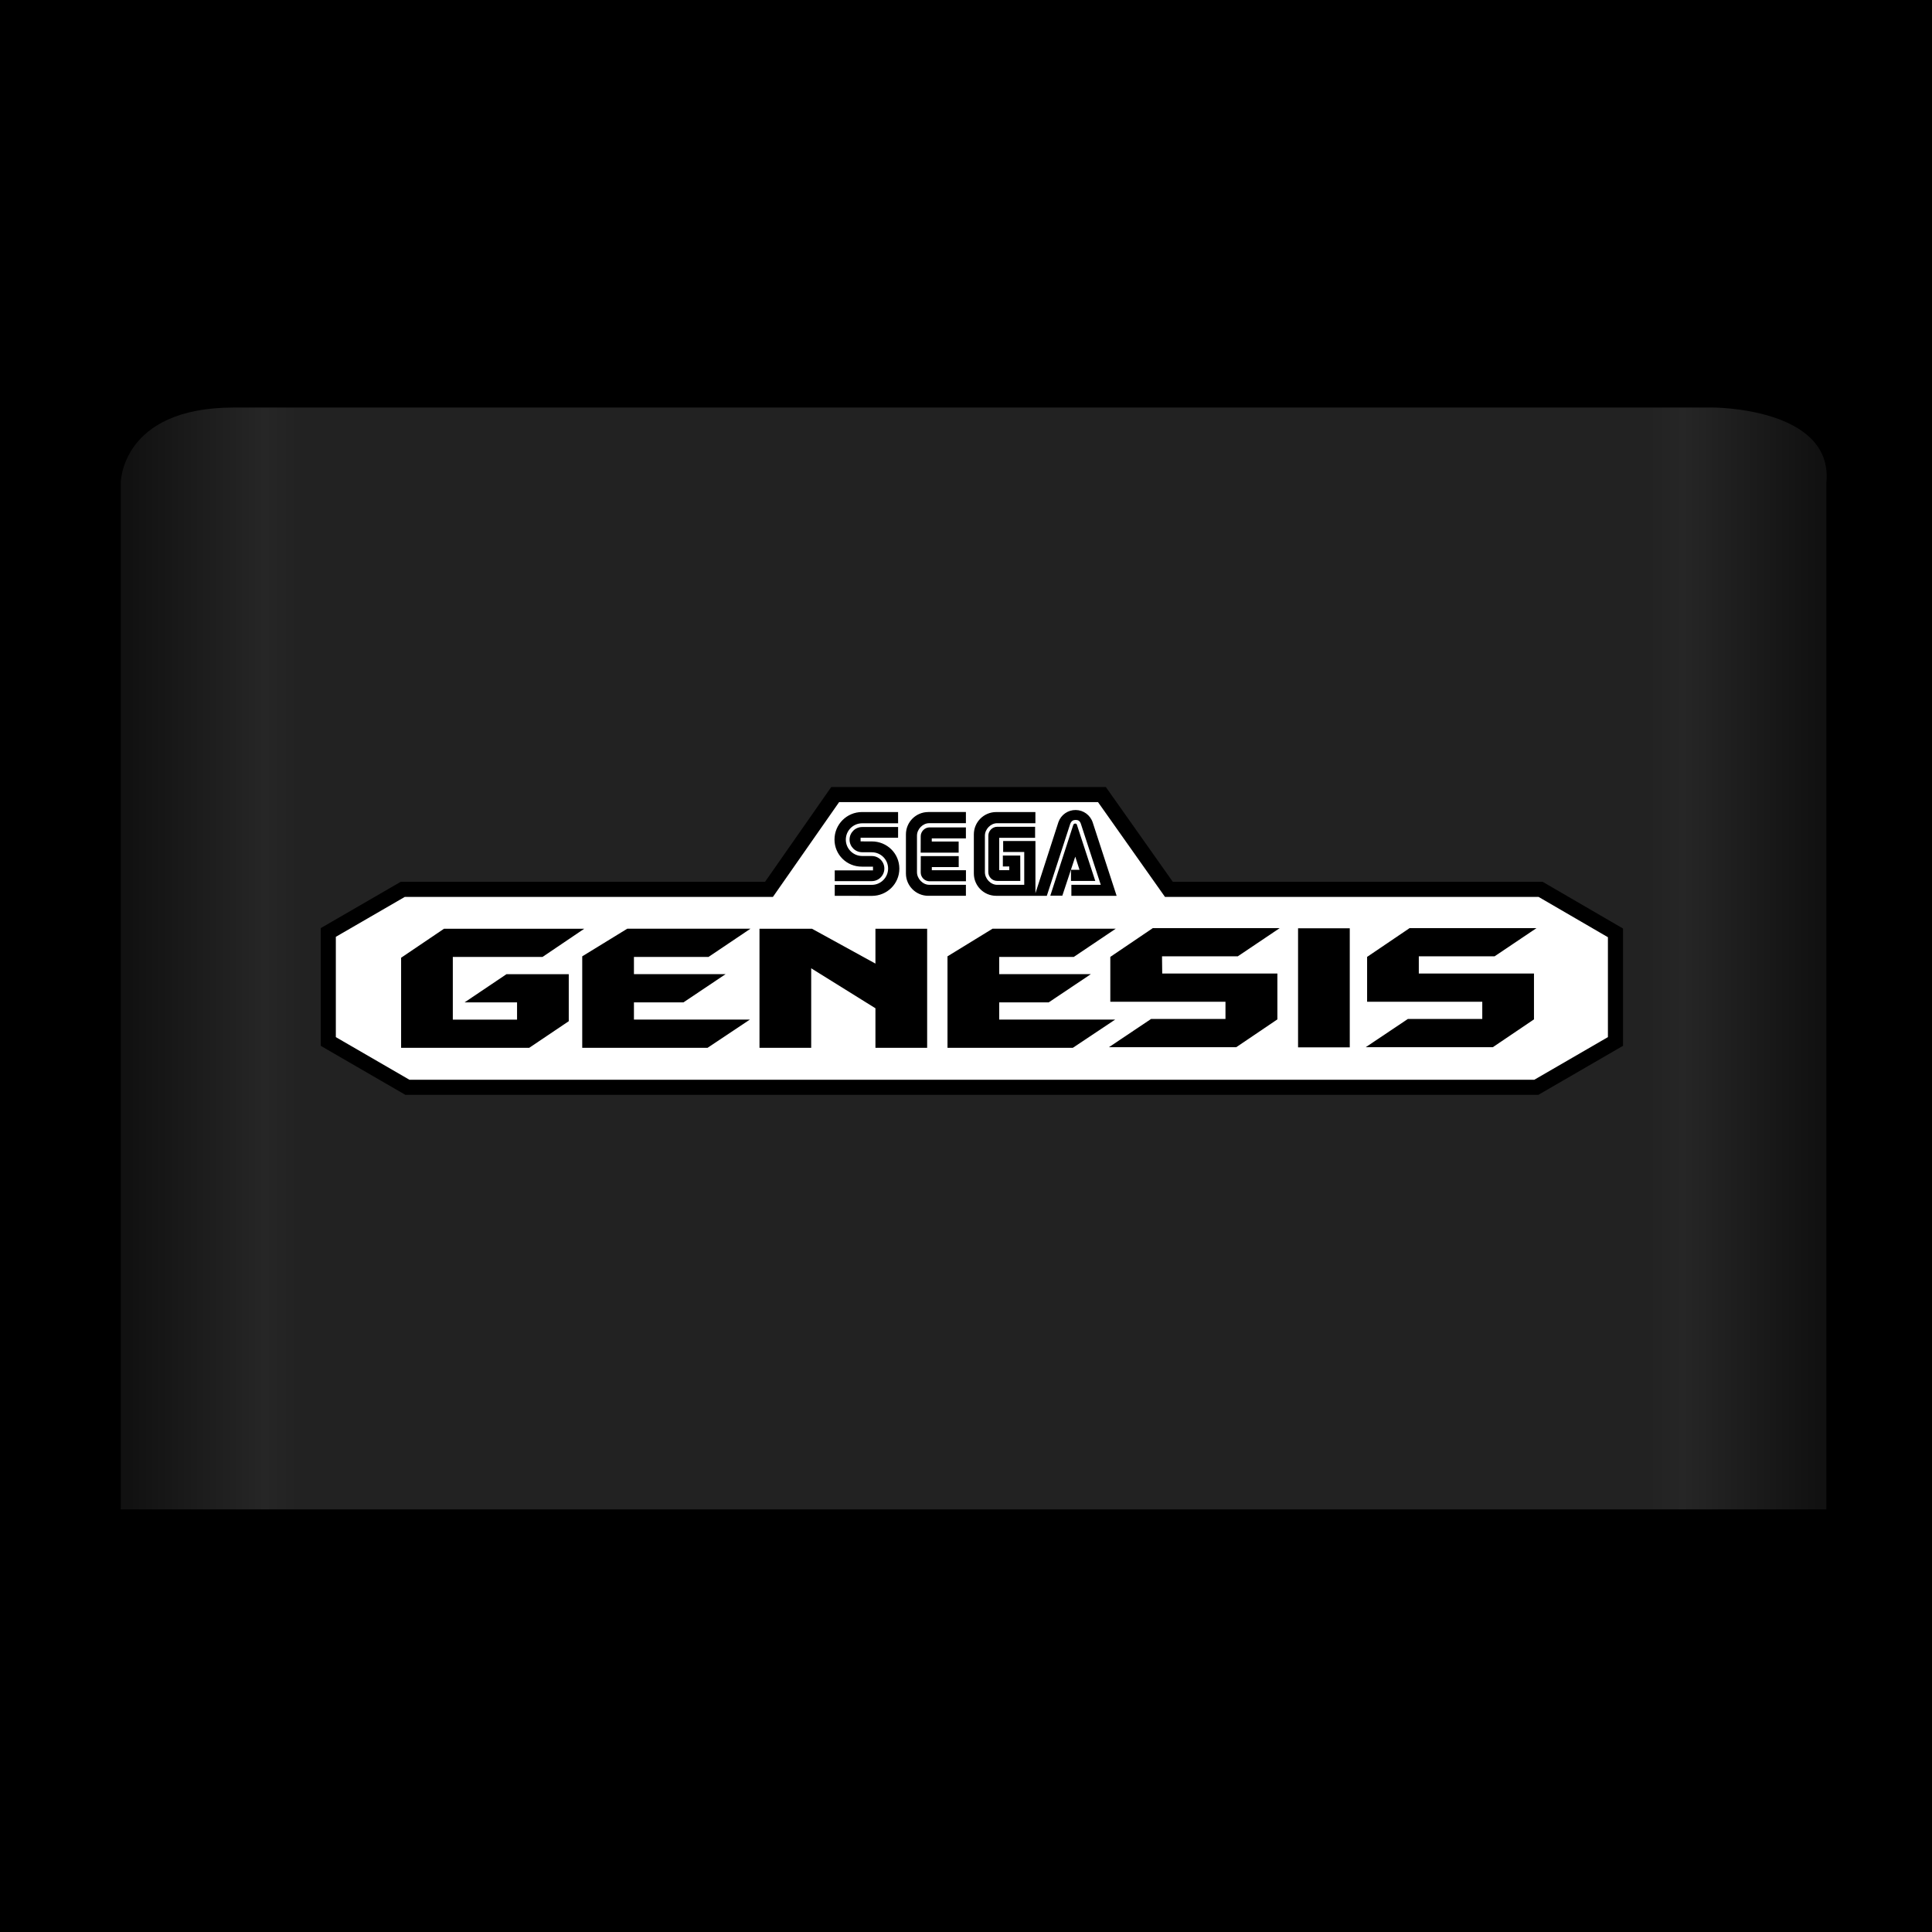
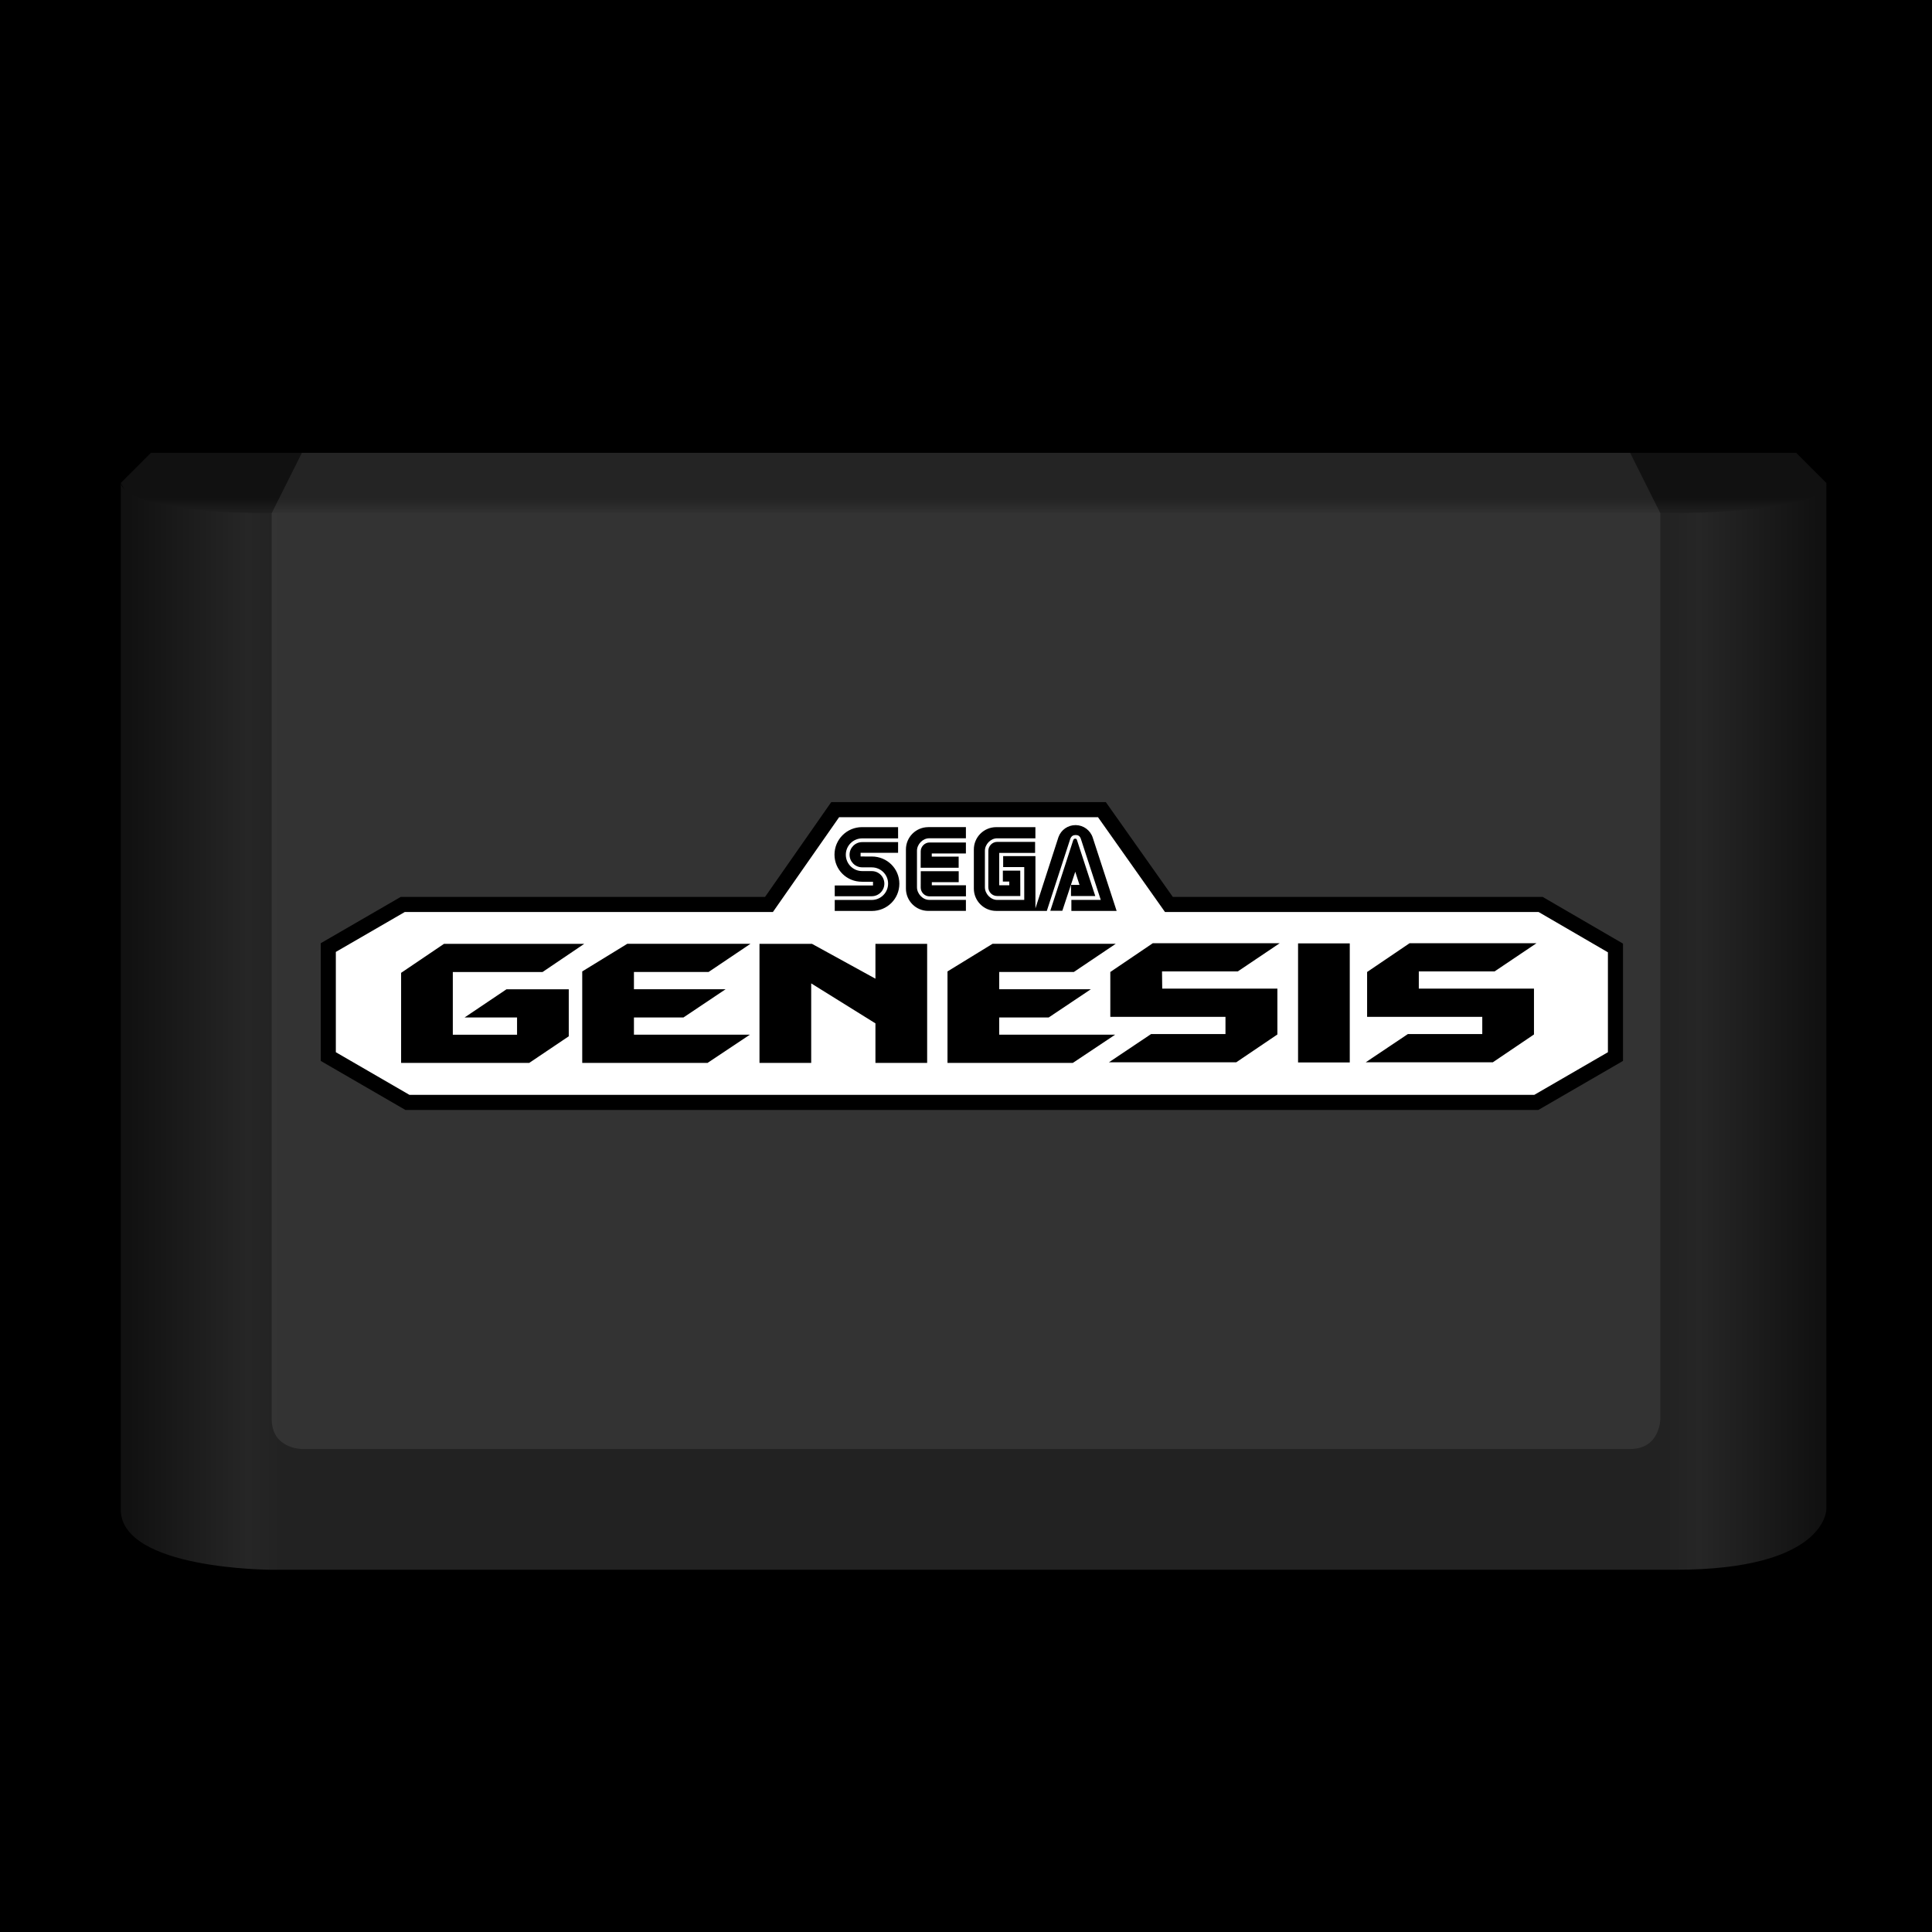
<svg xmlns="http://www.w3.org/2000/svg" viewBox="0 0 256 256">
  <rect x="0" y="0" width="100%" height="100%" />
-   <linearGradient id="gradient">
+   <linearGradient id="front">
    <stop offset="0%" stop-color="#111" />
-     <stop offset="8%" stop-color="#262626" />
-     <stop offset="10%" stop-color="#222" />
-     <stop offset="90%" stop-color="#222" />
-     <stop offset="92%" stop-color="#262626" />
+     <stop offset="7%" stop-color="#262626" />
+     <stop offset="9%" stop-color="#222" />
+     <stop offset="91%" stop-color="#222" />
+     <stop offset="93%" stop-color="#262626" />
    <stop offset="100%" stop-color="#111" />
  </linearGradient>
-   <path id="cart" fill="url('#gradient')" stroke-linejoin="round" d="   M16 200 v-136   s0-10 15-10   h196   s16 0 15 10   v136z   " />
-   <path d="M43.5 138 l10.484 6.073h149.588l10.485-6.073v-14.39l-9.912-5.762h-49.258l-8.875-12.561h-35.348l-8.772 12.561h-48.53l-9.862 5.71z" stroke-width="2" stroke="#000" fill="#fff" />
-   <path d="   M119 107.6h-4.779a3.646 3.646 0 0 0-3.646 3.645c0 2.014 1.633 3.607 3.646 3.59h1.456v.492h-5.07v1.427h4.905a1.67 1.67 0 0 0 1.67-1.669 1.66 1.66 0 0 0-1.67-1.657l-1.271-.005a2.166 2.166 0 0 1 0-4.332h4.762l-.003-1.491z   M119 111h-4.967v.489l1.49.003c2.014 0 3.646 1.593 3.646 3.606 0 2.014-1.632 3.611-3.646 3.611l-4.916-.01v-1.451h4.905a2.165 2.165 0 0 0 2.166-2.165c0-1.196-.97-2.153-2.166-2.153l-1.271-.005a1.67 1.67 0 0 1 0-3.34h4.762l-.003 1.415z    M122 115.6a1.17 1.17 0 0 0 1.179 1.172h4.815v-1.466h-4.522v-.411h3.563v-1.459h-5.028l-.007 2.164z   M122 110.8c0-.606.522-1.169 1.172-1.166h4.815v1.459h-4.522v.411h3.563v1.479h-5.035l.007-2.183z   M123 107.6a2.96 2.96 0 0 0-2.96 2.959v5.18a2.96 2.96 0 0 0 2.96 2.959h4.988v-1.459h-4.864c-.858 0-1.619-.813-1.619-1.671v-4.84c0-.858.761-1.651 1.619-1.651h4.864v-1.479h-4.988v.002z    M132 118.7a2.96 2.96 0 0 1-2.96-2.959v-5.18a2.96 2.96 0 0 1 2.96-2.959h5.195v1.479h-5.07c-.859 0-1.62.793-1.62 1.651v4.84c0 .858.76 1.671 1.62 1.671h3.592v-4.351h-2.793v-1.453h4.277v6.92l3.047-9.428a2.4 2.4 0 0 1 4.547.062l3.164 9.708h-5.996v-1.459h3.895l-2.641-8.097c-.154-.445-.43-.498-.705-.498-.287 0-.553.118-.703.525l-3.1 9.529h-6.709v-.001z   M132.4 115.3v-4.287h4.756v-1.459h-5.023c-.65-.003-1.172.56-1.172 1.166l-.006 4.834c0 .658.535 1.179 1.178 1.172h3.064l-.008-3.362h-2.305v1.446h.852v.489h-1.336v.001z   M142.7 109.3c-.059-.139-.08-.172-.24-.172-.16 0-.199.083-.26.222l-3.029 9.331 1.594.002 1.713-5.173.564 1.747h-1.131v1.472h3.219l-2.43-7.429z    M60 126.8v8.305h8.512v-2.283h-6.955l5.554-3.737h8.253v6.229l-5.243 3.529h-16.972v-11.937l5.683-3.842h18.582l-5.528 3.736z   M84 135.1v-2.283h6.566l5.579-3.737h-12.145v-2.285h9.887l5.554-3.736h-16.324l-5.968 3.66v12.119h16.609l5.606-3.738z   M116 133.6l-8.512-5.295v10.537h-6.852v-15.779h6.955l8.409 4.619v-4.619h6.852v15.779h-6.852z   M132.4 135.1v-2.283h6.564l5.58-3.737h-12.144v-2.285h9.886l5.555-3.736h-16.324l-5.969 3.66v12.119h16.61l5.605-3.738z   M154 129h15.26v6.073l-5.449 3.685h-16.87l5.58-3.738h9.861v-2.283h-15.26v-5.944l5.633-3.814h16.817l-5.555 3.736h-10.043z   M172 123h6.851v15.779h-6.851z   M188 129h15.26v6.073l-5.451 3.685h-16.842l5.58-3.738h9.862v-2.283h-15.26v-5.944l5.631-3.814h16.818l-5.555 3.736h-10.043z   " />
+   <linearGradient id="top" gradientTransform="rotate(90)">
+     <stop offset="30%" stop-color="#111" />
+     <stop offset="42%" stop-color="#222" />
+   </linearGradient>
+   <path fill="url('#top')" d="   M16 64 l4 -4 h218 l4 4   l-1 16 h-216z   " />
+   <path fill="url('#front')" d="   M16 64 s0 4 20 4 h186 s20 0 20-4   v136 s0 8 -20 8 h-186 s-20 0 -20 -8 v-136   z" />
+   <path fill="rgba(255, 255, 255, 0.08)" d="   M36 68 l4 -8 h176 l4 8 v120 s0 4 -4 4 h-176 s-4 0 -4 -4   " />
+   <path d="M43.5 140 l10.484 6.073h149.588l10.485-6.073v-14.39l-9.912-5.762h-49.258l-8.875-12.561h-35.348l-8.772 12.561h-48.53l-9.862 5.71z" stroke-width="2" stroke="#000" fill="#fff" />
+   <path d="   M119 109.6h-4.779a3.646 3.646 0 0 0-3.646 3.645c0 2.014 1.633 3.607 3.646 3.59h1.456v.492h-5.07v1.427h4.905a1.67 1.67 0 0 0 1.67-1.669 1.66 1.66 0 0 0-1.67-1.657l-1.271-.005a2.166 2.166 0 0 1 0-4.332h4.762l-.003-1.491z   M119 113h-4.967v.489l1.49.003c2.014 0 3.646 1.593 3.646 3.606 0 2.014-1.632 3.611-3.646 3.611l-4.916-.01v-1.451h4.905a2.165 2.165 0 0 0 2.166-2.165c0-1.196-.97-2.153-2.166-2.153l-1.271-.005a1.67 1.67 0 0 1 0-3.34h4.762l-.003 1.415z    M122 117.6a1.17 1.17 0 0 0 1.179 1.172h4.815v-1.466h-4.522v-.411h3.563v-1.459h-5.028l-.007 2.164z   M122 112.8c0-.606.522-1.169 1.172-1.166h4.815v1.459h-4.522v.411h3.563v1.479h-5.035l.007-2.183z   M123 109.6a2.96 2.96 0 0 0-2.96 2.959v5.18a2.96 2.96 0 0 0 2.96 2.959h4.988v-1.459h-4.864c-.858 0-1.619-.813-1.619-1.671v-4.84c0-.858.761-1.651 1.619-1.651h4.864v-1.479h-4.988v.002z    M132 120.7a2.96 2.96 0 0 1-2.96-2.959v-5.18a2.96 2.96 0 0 1 2.96-2.959h5.195v1.479h-5.07c-.859 0-1.62.793-1.62 1.651v4.84c0 .858.76 1.671 1.62 1.671h3.592v-4.351h-2.793v-1.453h4.277v6.92l3.047-9.428a2.4 2.4 0 0 1 4.547.062l3.164 9.708h-5.996v-1.459h3.895l-2.641-8.097c-.154-.445-.43-.498-.705-.498-.287 0-.553.118-.703.525l-3.1 9.529h-6.709v-.001z   M132.4 117.3v-4.287h4.756v-1.459h-5.023c-.65-.003-1.172.56-1.172 1.166l-.006 4.834c0 .658.535 1.179 1.178 1.172h3.064l-.008-3.362h-2.305v1.446h.852v.489h-1.336v.001z   M142.7 111.3c-.059-.139-.08-.172-.24-.172-.16 0-.199.083-.26.222l-3.029 9.331 1.594.002 1.713-5.173.564 1.747h-1.131v1.472h3.219l-2.43-7.429z    M60 128.8v8.305h8.512v-2.283h-6.955l5.554-3.737h8.253v6.229l-5.243 3.529h-16.972v-11.937l5.683-3.842h18.582l-5.528 3.736z   M84 137.1v-2.283h6.566l5.579-3.737h-12.145v-2.285h9.887l5.554-3.736h-16.324l-5.968 3.66v12.119h16.609l5.606-3.738z   M116 135.6l-8.512-5.295v10.537h-6.852v-15.779h6.955l8.409 4.619v-4.619h6.852v15.779h-6.852z   M132.4 137.1v-2.283h6.564l5.58-3.737h-12.144v-2.285h9.886l5.555-3.736h-16.324l-5.969 3.66v12.119h16.61l5.605-3.738z   M154 131h15.26v6.073l-5.449 3.685h-16.87l5.58-3.738h9.861v-2.283h-15.26v-5.944l5.633-3.814h16.817l-5.555 3.736h-10.043z   M172 125h6.851v15.779h-6.851z   M188 131h15.26v6.073l-5.451 3.685h-16.842l5.58-3.738h9.862v-2.283h-15.26v-5.944l5.631-3.814h16.818l-5.555 3.736h-10.043z   " />
</svg>
